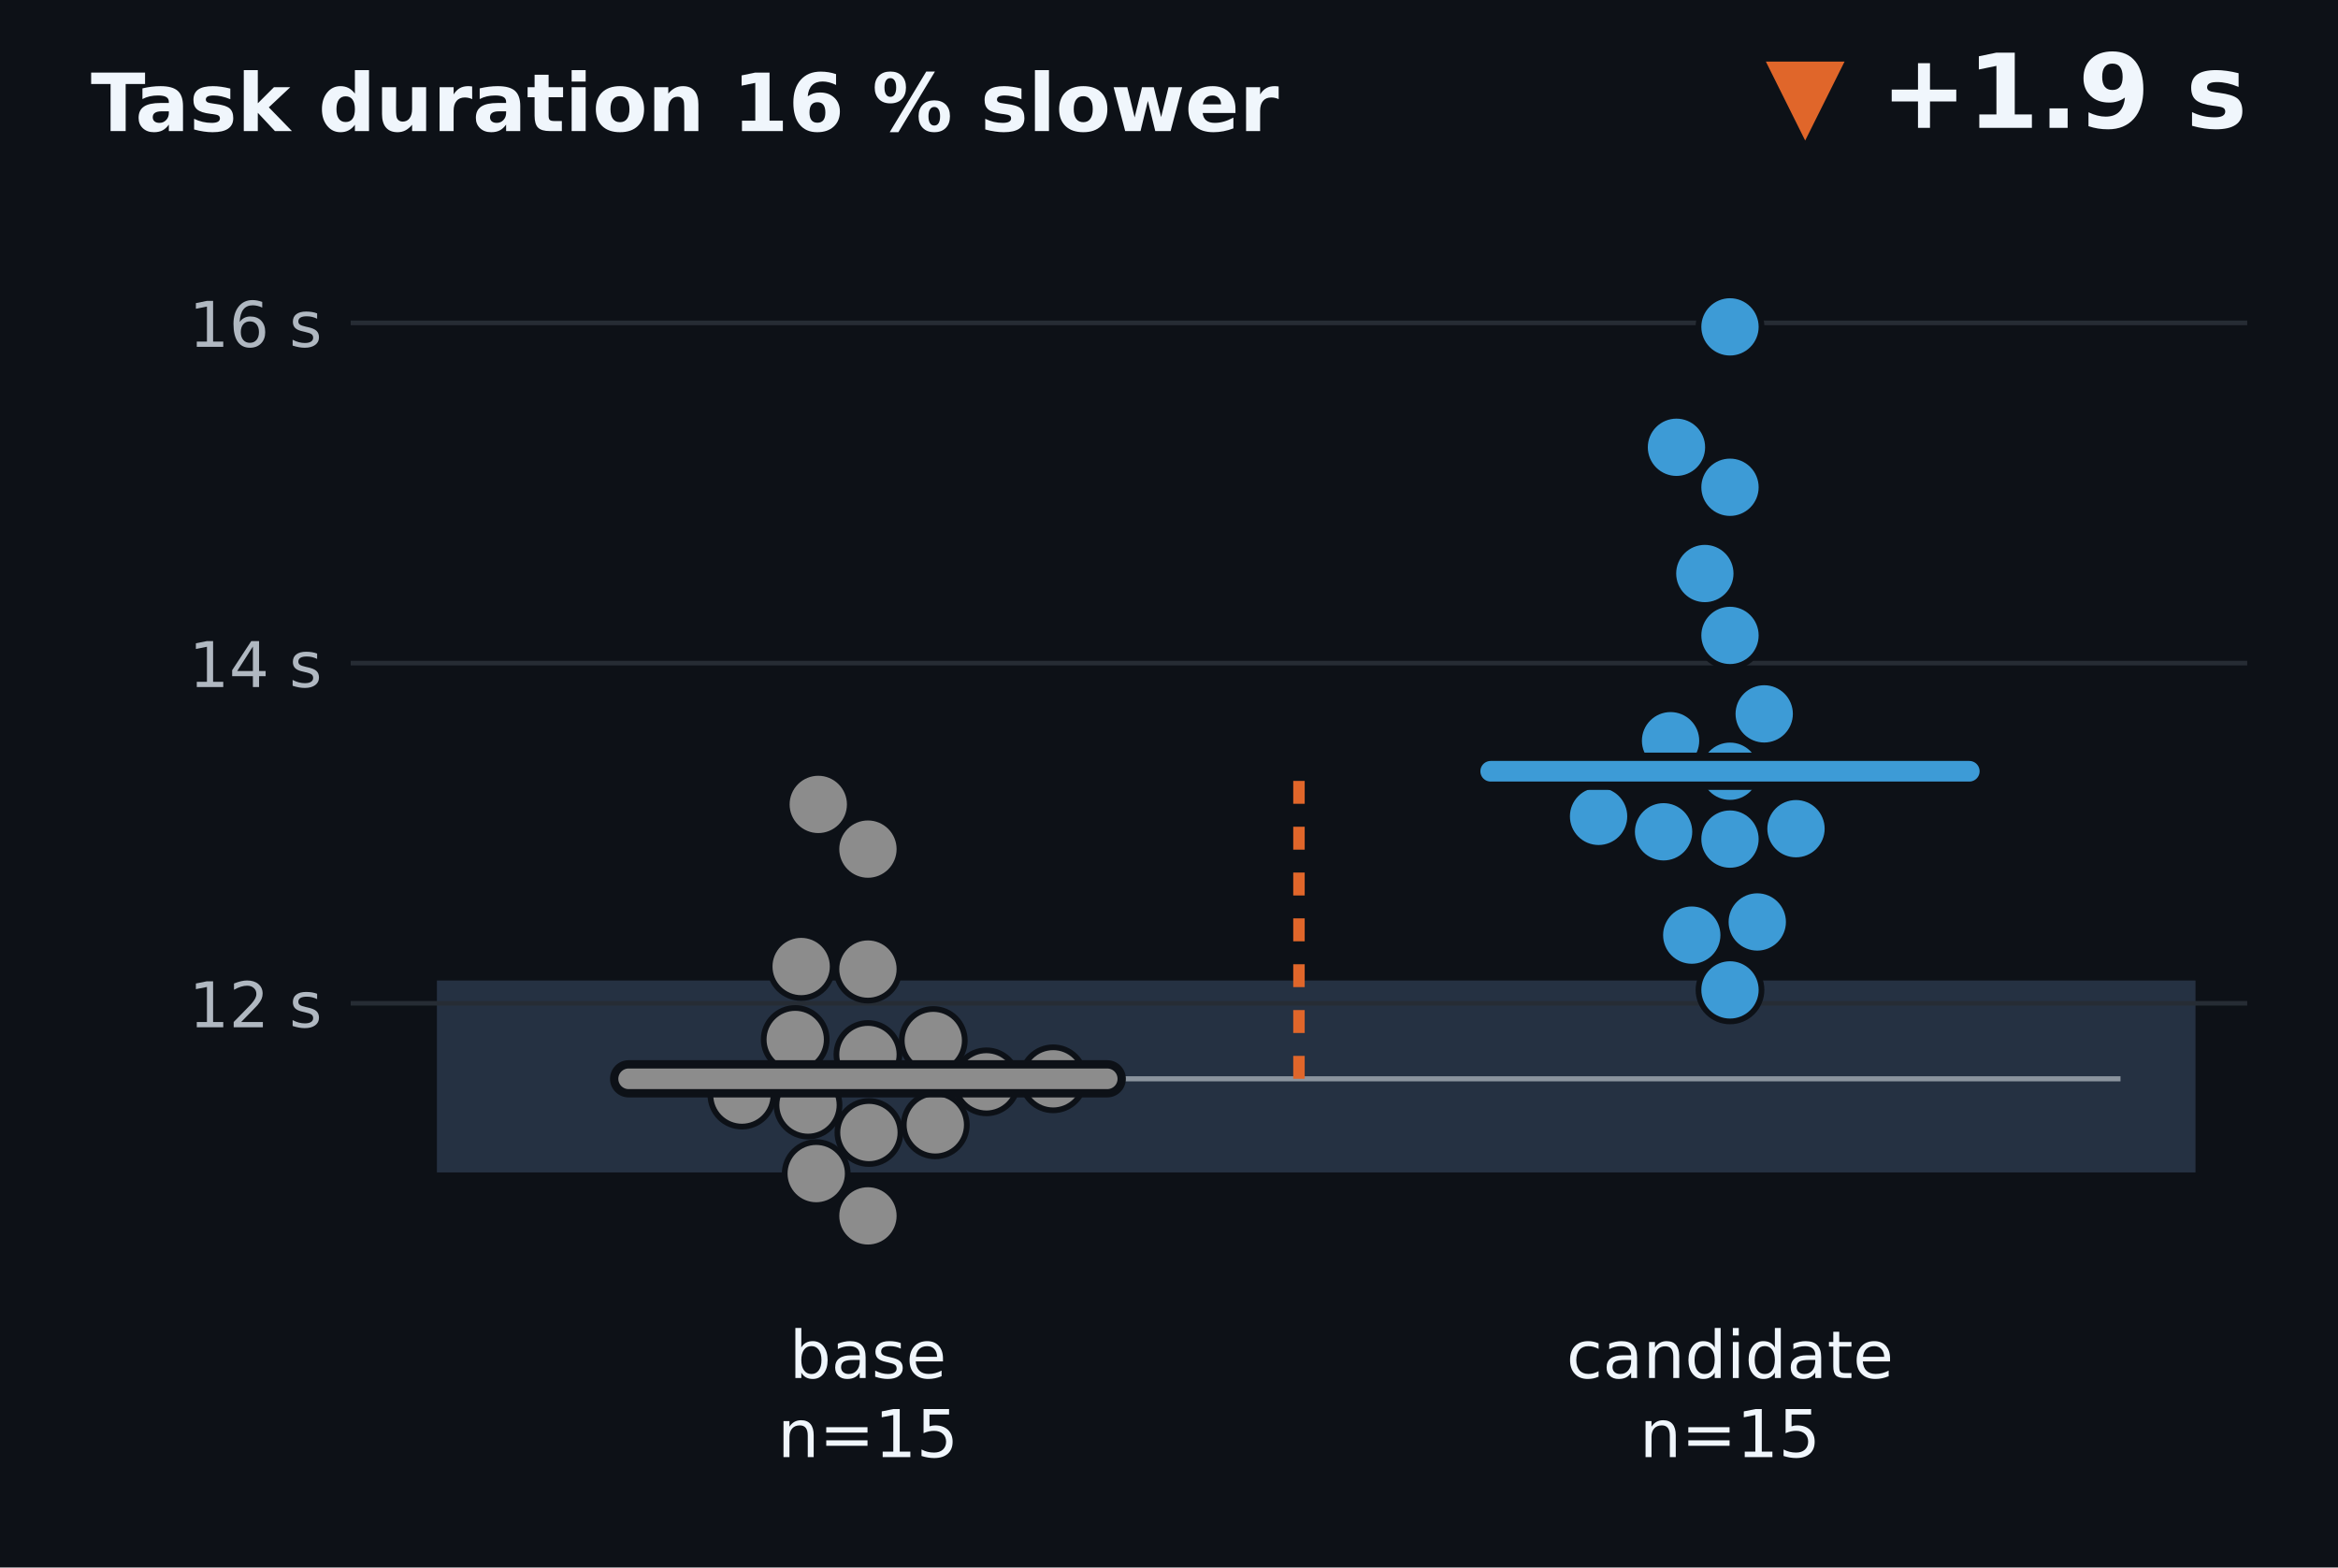
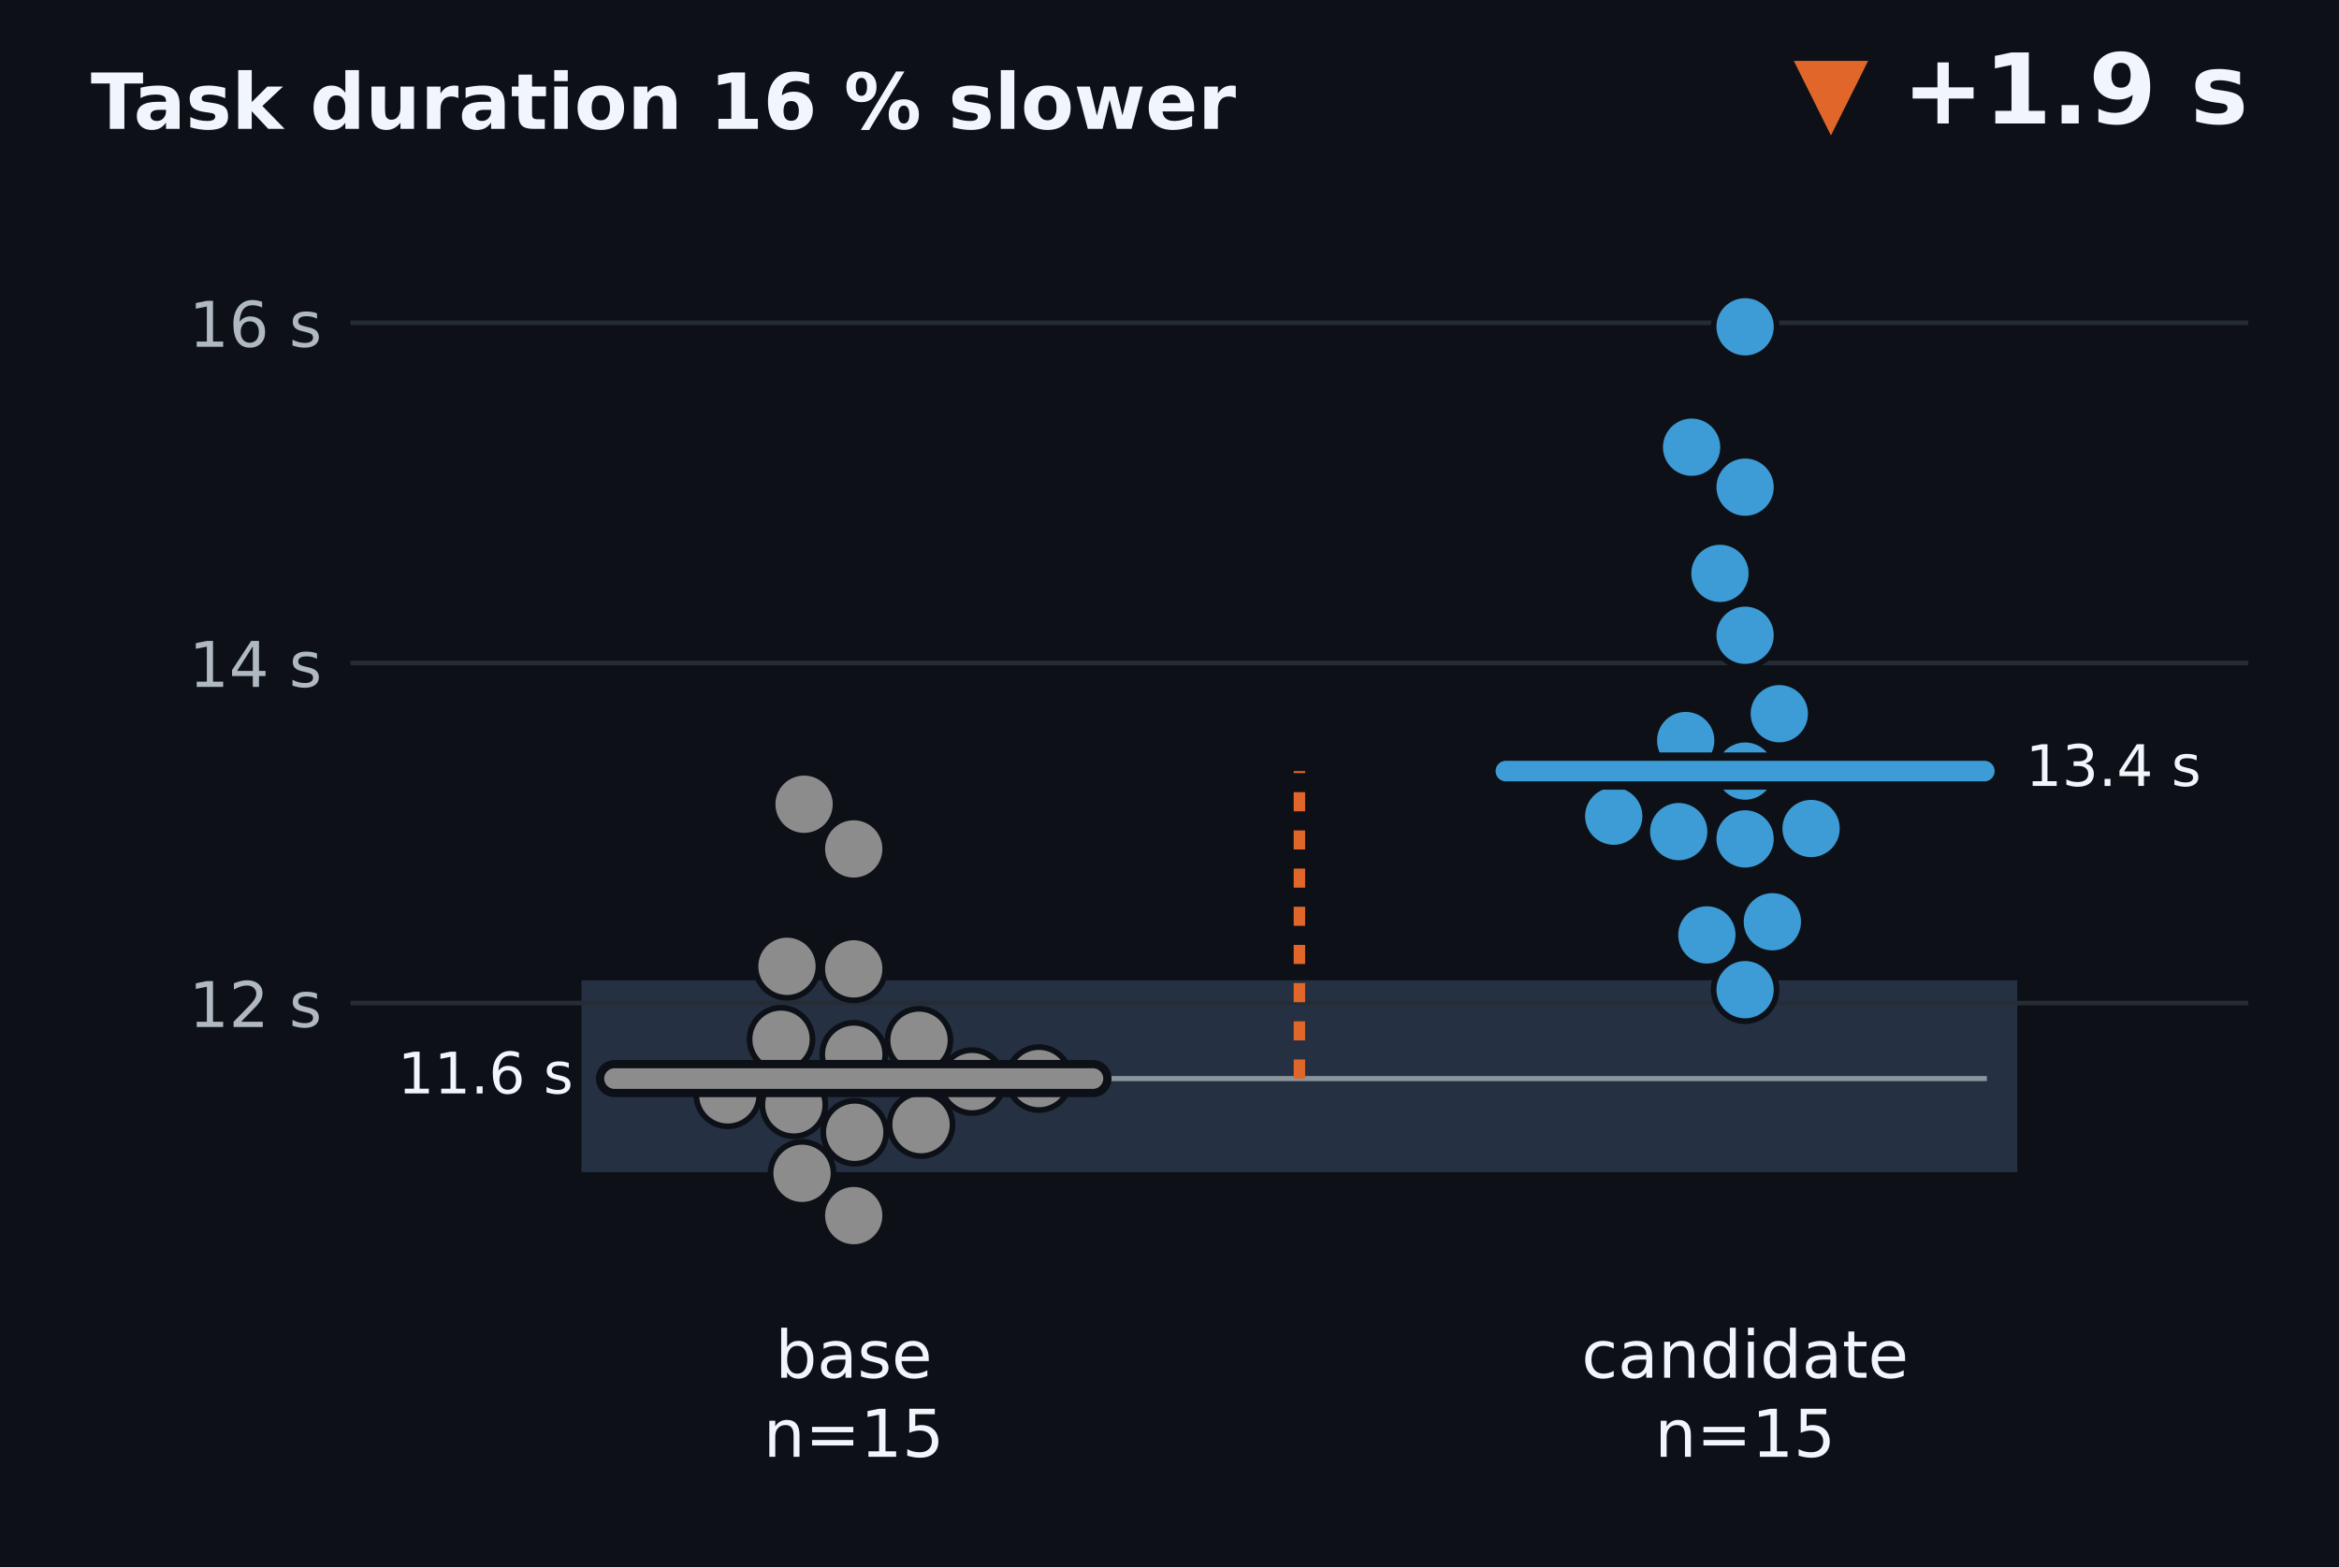
- <svg xmlns="http://www.w3.org/2000/svg" xmlns:xlink="http://www.w3.org/1999/xlink" width="408pt" height="273.6pt" viewBox="0 0 408 273.6" version="1.1">
-   <style>@keyframes bnflow{to{stroke-dashoffset:-24}}.fl{stroke-dasharray:4 4;animation:bnflow 3s linear infinite}@media (prefers-reduced-motion:reduce){.fl{animation:none!important}}</style>
+ <svg xmlns="http://www.w3.org/2000/svg" xmlns:xlink="http://www.w3.org/1999/xlink" width="408.333pt" height="273.6pt" viewBox="0 0 408.333 273.6" version="1.1">
+   <style>@keyframes bnflow{to{stroke-dashoffset:-20}}.fl{stroke-dasharray:3.333 3.333;animation:bnflow 3s linear infinite}@media (prefers-reduced-motion:reduce){.fl{animation:none!important}}</style>
  <defs>
    <style type="text/css">*{stroke-linejoin: round; stroke-linecap: butt}</style>
  </defs>
  <g id="figure_1">
    <g id="patch_1">
-       <path d="M 0 273.6  L 408 273.6  L 408 0  L 0 0  z " style="fill: #0d1117" />
+       <path d="M 0 273.6  L 408.333 273.6  L 408.333 0  L 0 0  z " style="fill: #0d1117" />
    </g>
    <g id="axes_1">
      <g id="patch_2">
-         <path d="M 61.2 224.64  L 392.16 224.64  L 392.16 44.64  L 61.2 44.64  z " style="fill: #0d1117" />
+         <path d="M 61.2 224.64  L 392.493 224.64  L 392.493 44.64  L 61.2 44.64  z " style="fill: #0d1117" />
      </g>
      <g id="FillBetweenPolyCollection_1">
        <defs>
-           <path id="m77da27e85c" d="M 76.244 -102.455  L 76.244 -68.962  L 383.134 -68.962  L 383.134 -102.455  L 383.134 -102.455  L 76.244 -102.455  z " />
-         </defs>
-         <g clip-path="url(#p65b0c1cafc)">
-           <use xlink:href="#m77da27e85c" x="0" y="273.6" style="fill: #253142" />
+           <path id="me7b51d7bbe" d="M 101.52 -102.455  L 101.52 -68.962  L 352.173 -68.962  L 352.173 -102.455  L 352.173 -102.455  L 101.52 -102.455  z " />
+         </defs>
+         <g clip-path="url(#pb33360b080)">
+           <use xlink:href="#me7b51d7bbe" x="0" y="273.6" style="fill: #253142" />
        </g>
      </g>
      <g id="matplotlib.axis_1">
        <g id="xtick_1">
          <g id="line2d_1" />
          <g id="text_1">
-             <g style="fill: #f0f6fc" transform="translate(137.7544 240.5293) scale(0.115 -0.115)">
+             <g style="fill: #f0f6fc" transform="translate(135.3325 240.5293) scale(0.115 -0.115)">
              <defs>
                <path id="DejaVuSans-45" d="M 3116 1747  Q 3116 2381 2855 2742  Q 2594 3103 2138 3103  Q 1681 3103 1420 2742  Q 1159 2381 1159 1747  Q 1159 1113 1420 752  Q 1681 391 2138 391  Q 2594 391 2855 752  Q 3116 1113 3116 1747  z M 1159 2969  Q 1341 3281 1617 3432  Q 1894 3584 2278 3584  Q 2916 3584 3314 3078  Q 3713 2572 3713 1747  Q 3713 922 3314 415  Q 2916 -91 2278 -91  Q 1894 -91 1617 61  Q 1341 213 1159 525  L 1159 0  L 581 0  L 581 4863  L 1159 4863  L 1159 2969  z " transform="scale(0.015625)" />
                <path id="DejaVuSans-44" d="M 2194 1759  Q 1497 1759 1228 1600  Q 959 1441 959 1056  Q 959 750 1161 570  Q 1363 391 1709 391  Q 2188 391 2477 730  Q 2766 1069 2766 1631  L 2766 1759  L 2194 1759  z M 3341 1997  L 3341 0  L 2766 0  L 2766 531  Q 2569 213 2275 61  Q 1981 -91 1556 -91  Q 1019 -91 701 211  Q 384 513 384 1019  Q 384 1609 779 1909  Q 1175 2209 1959 2209  L 2766 2209  L 2766 2266  Q 2766 2663 2505 2880  Q 2244 3097 1772 3097  Q 1472 3097 1187 3025  Q 903 2953 641 2809  L 641 3341  Q 956 3463 1253 3523  Q 1550 3584 1831 3584  Q 2591 3584 2966 3190  Q 3341 2797 3341 1997  z " transform="scale(0.015625)" />
                <path id="DejaVuSans-56" d="M 2834 3397  L 2834 2853  Q 2591 2978 2328 3040  Q 2066 3103 1784 3103  Q 1356 3103 1142 2972  Q 928 2841 928 2578  Q 928 2378 1081 2264  Q 1234 2150 1697 2047  L 1894 2003  Q 2506 1872 2764 1633  Q 3022 1394 3022 966  Q 3022 478 2636 193  Q 2250 -91 1575 -91  Q 1294 -91 989 -36  Q 684 19 347 128  L 347 722  Q 666 556 975 473  Q 1284 391 1588 391  Q 1994 391 2212 530  Q 2431 669 2431 922  Q 2431 1156 2273 1281  Q 2116 1406 1581 1522  L 1381 1569  Q 847 1681 609 1914  Q 372 2147 372 2553  Q 372 3047 722 3315  Q 1072 3584 1716 3584  Q 2034 3584 2315 3537  Q 2597 3491 2834 3397  z " transform="scale(0.015625)" />
                <path id="DejaVuSans-48" d="M 3597 1894  L 3597 1613  L 953 1613  Q 991 1019 1311 708  Q 1631 397 2203 397  Q 2534 397 2845 478  Q 3156 559 3463 722  L 3463 178  Q 3153 47 2828 -22  Q 2503 -91 2169 -91  Q 1331 -91 842 396  Q 353 884 353 1716  Q 353 2575 817 3079  Q 1281 3584 2069 3584  Q 2775 3584 3186 3129  Q 3597 2675 3597 1894  z M 3022 2063  Q 3016 2534 2758 2815  Q 2500 3097 2075 3097  Q 1594 3097 1305 2825  Q 1016 2553 972 2059  L 3022 2063  z " transform="scale(0.015625)" />
              </defs>
              <use xlink:href="#DejaVuSans-45" />
              <use xlink:href="#DejaVuSans-44" transform="translate(63.48438 0)" />
              <use xlink:href="#DejaVuSans-56" transform="translate(124.7656 0)" />
              <use xlink:href="#DejaVuSans-48" transform="translate(176.8594 0)" />
            </g>
-             <g style="fill: #f0f6fc" transform="translate(135.6826 254.3316) scale(0.115 -0.115)">
+             <g style="fill: #f0f6fc" transform="translate(133.2607 254.3316) scale(0.115 -0.115)">
              <defs>
                <path id="DejaVuSans-51" d="M 3513 2113  L 3513 0  L 2938 0  L 2938 2094  Q 2938 2591 2744 2837  Q 2550 3084 2163 3084  Q 1697 3084 1428 2787  Q 1159 2491 1159 1978  L 1159 0  L 581 0  L 581 3500  L 1159 3500  L 1159 2956  Q 1366 3272 1645 3428  Q 1925 3584 2291 3584  Q 2894 3584 3203 3211  Q 3513 2838 3513 2113  z " transform="scale(0.015625)" />
                <path id="DejaVuSans-20" d="M 678 2906  L 4684 2906  L 4684 2381  L 678 2381  L 678 2906  z M 678 1631  L 4684 1631  L 4684 1100  L 678 1100  L 678 1631  z " transform="scale(0.015625)" />
                <path id="DejaVuSans-14" d="M 794 531  L 1825 531  L 1825 4091  L 703 3866  L 703 4441  L 1819 4666  L 2450 4666  L 2450 531  L 3481 531  L 3481 0  L 794 0  L 794 531  z " transform="scale(0.015625)" />
                <path id="DejaVuSans-18" d="M 691 4666  L 3169 4666  L 3169 4134  L 1269 4134  L 1269 2991  Q 1406 3038 1543 3061  Q 1681 3084 1819 3084  Q 2600 3084 3056 2656  Q 3513 2228 3513 1497  Q 3513 744 3044 326  Q 2575 -91 1722 -91  Q 1428 -91 1123 -41  Q 819 9 494 109  L 494 744  Q 775 591 1075 516  Q 1375 441 1709 441  Q 2250 441 2565 725  Q 2881 1009 2881 1497  Q 2881 1984 2565 2268  Q 2250 2553 1709 2553  Q 1456 2553 1204 2497  Q 953 2441 691 2322  L 691 4666  z " transform="scale(0.015625)" />
              </defs>
              <use xlink:href="#DejaVuSans-51" />
              <use xlink:href="#DejaVuSans-20" transform="translate(63.375 0)" />
              <use xlink:href="#DejaVuSans-14" transform="translate(147.1719 0)" />
              <use xlink:href="#DejaVuSans-18" transform="translate(210.7969 0)" />
            </g>
          </g>
        </g>
        <g id="xtick_2">
          <g id="line2d_2" />
          <g id="text_2">
-             <g style="fill: #f0f6fc" transform="translate(273.3548 240.5293) scale(0.115 -0.115)">
+             <g style="fill: #f0f6fc" transform="translate(276.11 240.5293) scale(0.115 -0.115)">
              <defs>
                <path id="DejaVuSans-46" d="M 3122 3366  L 3122 2828  Q 2878 2963 2633 3030  Q 2388 3097 2138 3097  Q 1578 3097 1268 2742  Q 959 2388 959 1747  Q 959 1106 1268 751  Q 1578 397 2138 397  Q 2388 397 2633 464  Q 2878 531 3122 666  L 3122 134  Q 2881 22 2623 -34  Q 2366 -91 2075 -91  Q 1284 -91 818 406  Q 353 903 353 1747  Q 353 2603 823 3093  Q 1294 3584 2113 3584  Q 2378 3584 2631 3529  Q 2884 3475 3122 3366  z " transform="scale(0.015625)" />
                <path id="DejaVuSans-47" d="M 2906 2969  L 2906 4863  L 3481 4863  L 3481 0  L 2906 0  L 2906 525  Q 2725 213 2448 61  Q 2172 -91 1784 -91  Q 1150 -91 751 415  Q 353 922 353 1747  Q 353 2572 751 3078  Q 1150 3584 1784 3584  Q 2172 3584 2448 3432  Q 2725 3281 2906 2969  z M 947 1747  Q 947 1113 1208 752  Q 1469 391 1925 391  Q 2381 391 2643 752  Q 2906 1113 2906 1747  Q 2906 2381 2643 2742  Q 2381 3103 1925 3103  Q 1469 3103 1208 2742  Q 947 2381 947 1747  z " transform="scale(0.015625)" />
                <path id="DejaVuSans-4c" d="M 603 3500  L 1178 3500  L 1178 0  L 603 0  L 603 3500  z M 603 4863  L 1178 4863  L 1178 4134  L 603 4134  L 603 4863  z " transform="scale(0.015625)" />
                <path id="DejaVuSans-57" d="M 1172 4494  L 1172 3500  L 2356 3500  L 2356 3053  L 1172 3053  L 1172 1153  Q 1172 725 1289 603  Q 1406 481 1766 481  L 2356 481  L 2356 0  L 1766 0  Q 1100 0 847 248  Q 594 497 594 1153  L 594 3053  L 172 3053  L 172 3500  L 594 3500  L 594 4494  L 1172 4494  z " transform="scale(0.015625)" />
              </defs>
              <use xlink:href="#DejaVuSans-46" />
              <use xlink:href="#DejaVuSans-44" transform="translate(54.98438 0)" />
              <use xlink:href="#DejaVuSans-51" transform="translate(116.2656 0)" />
              <use xlink:href="#DejaVuSans-47" transform="translate(179.6406 0)" />
              <use xlink:href="#DejaVuSans-4c" transform="translate(243.125 0)" />
              <use xlink:href="#DejaVuSans-47" transform="translate(270.9062 0)" />
              <use xlink:href="#DejaVuSans-44" transform="translate(334.3906 0)" />
              <use xlink:href="#DejaVuSans-57" transform="translate(395.6719 0)" />
              <use xlink:href="#DejaVuSans-48" transform="translate(434.875 0)" />
            </g>
-             <g style="fill: #f0f6fc" transform="translate(286.1189 254.3316) scale(0.115 -0.115)">
+             <g style="fill: #f0f6fc" transform="translate(288.8741 254.3316) scale(0.115 -0.115)">
              <use xlink:href="#DejaVuSans-51" />
              <use xlink:href="#DejaVuSans-20" transform="translate(63.375 0)" />
              <use xlink:href="#DejaVuSans-14" transform="translate(147.1719 0)" />
              <use xlink:href="#DejaVuSans-18" transform="translate(210.7969 0)" />
            </g>
          </g>
        </g>
      </g>
      <g id="matplotlib.axis_2">
        <g id="ytick_1">
          <g id="line2d_3">
-             <path d="M 61.2 175.12  L 392.16 175.12  " clip-path="url(#p65b0c1cafc)" style="fill: none; stroke: #262c34; stroke-width: 0.8; stroke-linecap: square" />
+             <path d="M 61.2 175.12  L 392.493 175.12  " clip-path="url(#pb33360b080)" style="fill: none; stroke: #262c34; stroke-width: 0.8; stroke-linecap: square" />
          </g>
          <g id="line2d_4" />
          <g id="text_3">
            <g style="fill: #b0b8c1" transform="translate(32.97625 179.2983) scale(0.11 -0.11)">
              <defs>
                <path id="DejaVuSans-15" d="M 1228 531  L 3431 531  L 3431 0  L 469 0  L 469 531  Q 828 903 1448 1529  Q 2069 2156 2228 2338  Q 2531 2678 2651 2914  Q 2772 3150 2772 3378  Q 2772 3750 2511 3984  Q 2250 4219 1831 4219  Q 1534 4219 1204 4116  Q 875 4013 500 3803  L 500 4441  Q 881 4594 1212 4672  Q 1544 4750 1819 4750  Q 2544 4750 2975 4387  Q 3406 4025 3406 3419  Q 3406 3131 3298 2873  Q 3191 2616 2906 2266  Q 2828 2175 2409 1742  Q 1991 1309 1228 531  z " transform="scale(0.015625)" />
                <path id="DejaVuSans-3" transform="scale(0.015625)" />
              </defs>
              <use xlink:href="#DejaVuSans-14" />
              <use xlink:href="#DejaVuSans-15" transform="translate(63.625 0)" />
              <use xlink:href="#DejaVuSans-3" transform="translate(127.25 0)" />
              <use xlink:href="#DejaVuSans-56" transform="translate(159.0312 0)" />
            </g>
          </g>
        </g>
        <g id="ytick_2">
          <g id="line2d_5">
-             <path d="M 61.2 115.741  L 392.16 115.741  " clip-path="url(#p65b0c1cafc)" style="fill: none; stroke: #262c34; stroke-width: 0.8; stroke-linecap: square" />
+             <path d="M 61.2 115.741  L 392.493 115.741  " clip-path="url(#pb33360b080)" style="fill: none; stroke: #262c34; stroke-width: 0.8; stroke-linecap: square" />
          </g>
          <g id="line2d_6" />
          <g id="text_4">
            <g style="fill: #b0b8c1" transform="translate(32.97625 119.9192) scale(0.11 -0.11)">
              <defs>
                <path id="DejaVuSans-17" d="M 2419 4116  L 825 1625  L 2419 1625  L 2419 4116  z M 2253 4666  L 3047 4666  L 3047 1625  L 3713 1625  L 3713 1100  L 3047 1100  L 3047 0  L 2419 0  L 2419 1100  L 313 1100  L 313 1709  L 2253 4666  z " transform="scale(0.015625)" />
              </defs>
              <use xlink:href="#DejaVuSans-14" />
              <use xlink:href="#DejaVuSans-17" transform="translate(63.625 0)" />
              <use xlink:href="#DejaVuSans-3" transform="translate(127.25 0)" />
              <use xlink:href="#DejaVuSans-56" transform="translate(159.0312 0)" />
            </g>
          </g>
        </g>
        <g id="ytick_3">
          <g id="line2d_7">
-             <path d="M 61.2 56.361  L 392.16 56.361  " clip-path="url(#p65b0c1cafc)" style="fill: none; stroke: #262c34; stroke-width: 0.8; stroke-linecap: square" />
+             <path d="M 61.2 56.361  L 392.493 56.361  " clip-path="url(#pb33360b080)" style="fill: none; stroke: #262c34; stroke-width: 0.8; stroke-linecap: square" />
          </g>
          <g id="line2d_8" />
          <g id="text_5">
            <g style="fill: #b0b8c1" transform="translate(32.97625 60.54016) scale(0.11 -0.11)">
              <defs>
                <path id="DejaVuSans-19" d="M 2113 2584  Q 1688 2584 1439 2293  Q 1191 2003 1191 1497  Q 1191 994 1439 701  Q 1688 409 2113 409  Q 2538 409 2786 701  Q 3034 994 3034 1497  Q 3034 2003 2786 2293  Q 2538 2584 2113 2584  z M 3366 4563  L 3366 3988  Q 3128 4100 2886 4159  Q 2644 4219 2406 4219  Q 1781 4219 1451 3797  Q 1122 3375 1075 2522  Q 1259 2794 1537 2939  Q 1816 3084 2150 3084  Q 2853 3084 3261 2657  Q 3669 2231 3669 1497  Q 3669 778 3244 343  Q 2819 -91 2113 -91  Q 1303 -91 875 529  Q 447 1150 447 2328  Q 447 3434 972 4092  Q 1497 4750 2381 4750  Q 2619 4750 2861 4703  Q 3103 4656 3366 4563  z " transform="scale(0.015625)" />
              </defs>
              <use xlink:href="#DejaVuSans-14" />
              <use xlink:href="#DejaVuSans-19" transform="translate(63.625 0)" />
              <use xlink:href="#DejaVuSans-3" transform="translate(127.25 0)" />
              <use xlink:href="#DejaVuSans-56" transform="translate(159.0312 0)" />
            </g>
          </g>
        </g>
      </g>
      <g id="line2d_9">
-         <path d="M 196.593 188.3  L 369.595 188.3  " clip-path="url(#p65b0c1cafc)" style="fill: none; stroke: #8b949e; stroke-width: 0.9; stroke-linecap: square" />
+         <path d="M 190.8 188.3  L 346.413 188.3  " clip-path="url(#pb33360b080)" style="fill: none; stroke: #8b949e; stroke-width: 0.9; stroke-linecap: square" />
      </g>
      <g id="line2d_10">
        <defs>
-           <path id="m4683230db4" d="M 0 5.5  C 1.459 5.5 2.858 4.92 3.889 3.889  C 4.92 2.858 5.5 1.459 5.5 0  C 5.5 -1.459 4.92 -2.858 3.889 -3.889  C 2.858 -4.92 1.459 -5.5 0 -5.5  C -1.459 -5.5 -2.858 -4.92 -3.889 -3.889  C -4.92 -2.858 -5.5 -1.459 -5.5 0  C -5.5 1.459 -4.92 2.858 -3.889 3.889  C -2.858 4.92 -1.459 5.5 0 5.5  z " style="stroke: #0d1117" />
-         </defs>
-         <g clip-path="url(#p65b0c1cafc)">
-           <use xlink:href="#m4683230db4" x="141.004" y="192.881" style="fill: #8c8c8c; stroke: #0d1117" />
-           <use xlink:href="#m4683230db4" x="151.633" y="197.674" style="fill: #8c8c8c; stroke: #0d1117" />
-           <use xlink:href="#m4683230db4" x="129.474" y="191.143" style="fill: #8c8c8c; stroke: #0d1117" />
-           <use xlink:href="#m4683230db4" x="142.796" y="140.407" style="fill: #8c8c8c; stroke: #0d1117" />
-           <use xlink:href="#m4683230db4" x="138.772" y="181.437" style="fill: #8c8c8c; stroke: #0d1117" />
-           <use xlink:href="#m4683230db4" x="151.462" y="212.226" style="fill: #8c8c8c; stroke: #0d1117" />
-           <use xlink:href="#m4683230db4" x="151.462" y="169.148" style="fill: #8c8c8c; stroke: #0d1117" />
-           <use xlink:href="#m4683230db4" x="163.217" y="196.338" style="fill: #8c8c8c; stroke: #0d1117" />
-           <use xlink:href="#m4683230db4" x="142.437" y="204.843" style="fill: #8c8c8c; stroke: #0d1117" />
-           <use xlink:href="#m4683230db4" x="139.81" y="168.702" style="fill: #8c8c8c; stroke: #0d1117" />
-           <use xlink:href="#m4683230db4" x="151.462" y="184.058" style="fill: #8c8c8c; stroke: #0d1117" />
-           <use xlink:href="#m4683230db4" x="183.785" y="188.3" style="fill: #8c8c8c; stroke: #0d1117" />
-           <use xlink:href="#m4683230db4" x="162.863" y="181.615" style="fill: #8c8c8c; stroke: #0d1117" />
-           <use xlink:href="#m4683230db4" x="151.462" y="148.208" style="fill: #8c8c8c; stroke: #0d1117" />
-           <use xlink:href="#m4683230db4" x="172.137" y="188.829" style="fill: #8c8c8c; stroke: #0d1117" />
+           <path id="m456eb1f672" d="M 0 5.5  C 1.459 5.5 2.858 4.92 3.889 3.889  C 4.92 2.858 5.5 1.459 5.5 0  C 5.5 -1.459 4.92 -2.858 3.889 -3.889  C 2.858 -4.92 1.459 -5.5 0 -5.5  C -1.459 -5.5 -2.858 -4.92 -3.889 -3.889  C -4.92 -2.858 -5.5 -1.459 -5.5 0  C -5.5 1.459 -4.92 2.858 -3.889 3.889  C -2.858 4.92 -1.459 5.5 0 5.5  z " style="stroke: #0d1117" />
+         </defs>
+         <g clip-path="url(#pb33360b080)">
+           <use xlink:href="#m456eb1f672" x="138.582" y="192.881" style="fill: #8c8c8c; stroke: #0d1117" />
+           <use xlink:href="#m456eb1f672" x="149.212" y="197.674" style="fill: #8c8c8c; stroke: #0d1117" />
+           <use xlink:href="#m456eb1f672" x="127.052" y="191.143" style="fill: #8c8c8c; stroke: #0d1117" />
+           <use xlink:href="#m456eb1f672" x="140.374" y="140.407" style="fill: #8c8c8c; stroke: #0d1117" />
+           <use xlink:href="#m456eb1f672" x="136.35" y="181.437" style="fill: #8c8c8c; stroke: #0d1117" />
+           <use xlink:href="#m456eb1f672" x="149.04" y="212.226" style="fill: #8c8c8c; stroke: #0d1117" />
+           <use xlink:href="#m456eb1f672" x="149.04" y="169.148" style="fill: #8c8c8c; stroke: #0d1117" />
+           <use xlink:href="#m456eb1f672" x="160.795" y="196.338" style="fill: #8c8c8c; stroke: #0d1117" />
+           <use xlink:href="#m456eb1f672" x="140.016" y="204.843" style="fill: #8c8c8c; stroke: #0d1117" />
+           <use xlink:href="#m456eb1f672" x="137.388" y="168.702" style="fill: #8c8c8c; stroke: #0d1117" />
+           <use xlink:href="#m456eb1f672" x="149.04" y="184.058" style="fill: #8c8c8c; stroke: #0d1117" />
+           <use xlink:href="#m456eb1f672" x="181.363" y="188.3" style="fill: #8c8c8c; stroke: #0d1117" />
+           <use xlink:href="#m456eb1f672" x="160.441" y="181.615" style="fill: #8c8c8c; stroke: #0d1117" />
+           <use xlink:href="#m456eb1f672" x="149.04" y="148.208" style="fill: #8c8c8c; stroke: #0d1117" />
+           <use xlink:href="#m456eb1f672" x="169.715" y="188.829" style="fill: #8c8c8c; stroke: #0d1117" />
        </g>
      </g>
      <g id="line2d_11">
        <defs>
-           <path id="mf4700bb133" d="M 0 5.5  C 1.459 5.5 2.858 4.92 3.889 3.889  C 4.92 2.858 5.5 1.459 5.5 0  C 5.5 -1.459 4.92 -2.858 3.889 -3.889  C 2.858 -4.92 1.459 -5.5 0 -5.5  C -1.459 -5.5 -2.858 -4.92 -3.889 -3.889  C -4.92 -2.858 -5.5 -1.459 -5.5 0  C -5.5 1.459 -4.92 2.858 -3.889 3.889  C -2.858 4.92 -1.459 5.5 0 5.5  z " style="stroke: #0d1117" />
-         </defs>
-         <g clip-path="url(#p65b0c1cafc)">
-           <use xlink:href="#mf4700bb133" x="297.508" y="100.105" style="fill: #3d9bd6; stroke: #0d1117" />
-           <use xlink:href="#mf4700bb133" x="290.308" y="145.186" style="fill: #3d9bd6; stroke: #0d1117" />
-           <use xlink:href="#mf4700bb133" x="278.964" y="142.49" style="fill: #3d9bd6; stroke: #0d1117" />
-           <use xlink:href="#mf4700bb133" x="306.657" y="160.923" style="fill: #3d9bd6; stroke: #0d1117" />
-           <use xlink:href="#mf4700bb133" x="301.898" y="172.783" style="fill: #3d9bd6; stroke: #0d1117" />
-           <use xlink:href="#mf4700bb133" x="301.898" y="57.054" style="fill: #3d9bd6; stroke: #0d1117" />
-           <use xlink:href="#mf4700bb133" x="307.868" y="124.602" style="fill: #3d9bd6; stroke: #0d1117" />
-           <use xlink:href="#mf4700bb133" x="301.898" y="146.46" style="fill: #3d9bd6; stroke: #0d1117" />
-           <use xlink:href="#mf4700bb133" x="301.898" y="134.618" style="fill: #3d9bd6; stroke: #0d1117" />
-           <use xlink:href="#mf4700bb133" x="313.416" y="144.643" style="fill: #3d9bd6; stroke: #0d1117" />
-           <use xlink:href="#mf4700bb133" x="301.898" y="85.05" style="fill: #3d9bd6; stroke: #0d1117" />
-           <use xlink:href="#mf4700bb133" x="301.898" y="110.907" style="fill: #3d9bd6; stroke: #0d1117" />
-           <use xlink:href="#mf4700bb133" x="292.556" y="78.072" style="fill: #3d9bd6; stroke: #0d1117" />
-           <use xlink:href="#mf4700bb133" x="291.527" y="129.289" style="fill: #3d9bd6; stroke: #0d1117" />
-           <use xlink:href="#mf4700bb133" x="295.226" y="163.221" style="fill: #3d9bd6; stroke: #0d1117" />
+           <path id="ma371a9f105" d="M 0 5.5  C 1.459 5.5 2.858 4.92 3.889 3.889  C 4.92 2.858 5.5 1.459 5.5 0  C 5.5 -1.459 4.92 -2.858 3.889 -3.889  C 2.858 -4.92 1.459 -5.5 0 -5.5  C -1.459 -5.5 -2.858 -4.92 -3.889 -3.889  C -4.92 -2.858 -5.5 -1.459 -5.5 0  C -5.5 1.459 -4.92 2.858 -3.889 3.889  C -2.858 4.92 -1.459 5.5 0 5.5  z " style="stroke: #0d1117" />
+         </defs>
+         <g clip-path="url(#pb33360b080)">
+           <use xlink:href="#ma371a9f105" x="300.263" y="100.105" style="fill: #3d9bd6; stroke: #0d1117" />
+           <use xlink:href="#ma371a9f105" x="293.063" y="145.186" style="fill: #3d9bd6; stroke: #0d1117" />
+           <use xlink:href="#ma371a9f105" x="281.719" y="142.49" style="fill: #3d9bd6; stroke: #0d1117" />
+           <use xlink:href="#ma371a9f105" x="309.412" y="160.923" style="fill: #3d9bd6; stroke: #0d1117" />
+           <use xlink:href="#ma371a9f105" x="304.653" y="172.783" style="fill: #3d9bd6; stroke: #0d1117" />
+           <use xlink:href="#ma371a9f105" x="304.653" y="57.054" style="fill: #3d9bd6; stroke: #0d1117" />
+           <use xlink:href="#ma371a9f105" x="310.623" y="124.602" style="fill: #3d9bd6; stroke: #0d1117" />
+           <use xlink:href="#ma371a9f105" x="304.653" y="146.46" style="fill: #3d9bd6; stroke: #0d1117" />
+           <use xlink:href="#ma371a9f105" x="304.653" y="134.618" style="fill: #3d9bd6; stroke: #0d1117" />
+           <use xlink:href="#ma371a9f105" x="316.171" y="144.643" style="fill: #3d9bd6; stroke: #0d1117" />
+           <use xlink:href="#ma371a9f105" x="304.653" y="85.05" style="fill: #3d9bd6; stroke: #0d1117" />
+           <use xlink:href="#ma371a9f105" x="304.653" y="110.907" style="fill: #3d9bd6; stroke: #0d1117" />
+           <use xlink:href="#ma371a9f105" x="295.312" y="78.072" style="fill: #3d9bd6; stroke: #0d1117" />
+           <use xlink:href="#ma371a9f105" x="294.282" y="129.289" style="fill: #3d9bd6; stroke: #0d1117" />
+           <use xlink:href="#ma371a9f105" x="297.981" y="163.221" style="fill: #3d9bd6; stroke: #0d1117" />
        </g>
      </g>
      <g id="line2d_12">
-         <path d="M 109.702 188.3  L 193.222 188.3  " clip-path="url(#p65b0c1cafc)" style="fill: none; stroke: #0d1117; stroke-width: 6.5; stroke-linecap: round" />
+         <path d="M 107.28 188.3  L 190.8 188.3  " clip-path="url(#pb33360b080)" style="fill: none; stroke: #0d1117; stroke-width: 6.5; stroke-linecap: round" />
      </g>
      <g id="line2d_13">
-         <path d="M 109.702 188.3  L 193.222 188.3  " clip-path="url(#p65b0c1cafc)" style="fill: none; stroke: #8c8c8c; stroke-width: 3.6; stroke-linecap: round" />
+         <path d="M 107.28 188.3  L 190.8 188.3  " clip-path="url(#pb33360b080)" style="fill: none; stroke: #8c8c8c; stroke-width: 3.6; stroke-linecap: round" />
      </g>
      <g id="line2d_14">
-         <path d="M 260.138 134.618  L 343.658 134.618  " clip-path="url(#p65b0c1cafc)" style="fill: none; stroke: #0d1117; stroke-width: 6.5; stroke-linecap: round" />
+         <path d="M 262.893 134.618  L 346.413 134.618  " clip-path="url(#pb33360b080)" style="fill: none; stroke: #0d1117; stroke-width: 6.5; stroke-linecap: round" />
      </g>
      <g id="line2d_15">
-         <path d="M 260.138 134.618  L 343.658 134.618  " clip-path="url(#p65b0c1cafc)" style="fill: none; stroke: #3d9bd6; stroke-width: 3.6; stroke-linecap: round" />
+         <path d="M 262.893 134.618  L 346.413 134.618  " clip-path="url(#pb33360b080)" style="fill: none; stroke: #3d9bd6; stroke-width: 3.6; stroke-linecap: round" />
      </g>
      <g id="bnflow-medflow-0">
-         <path class="fl medflow" d="M 226.68 188.3  L 226.68 134.618  " clip-path="url(#p65b0c1cafc)" style="fill: none; stroke: #e0662a; stroke-width: 2" />
+         <path class="fl medflow" d="M 226.847 188.3  L 226.847 134.618  " clip-path="url(#pb33360b080)" style="fill: none; stroke: #e0662a; stroke-width: 2" />
+       </g>
+       <g id="bnvalue-0">
+         <g style="fill: #f0f6fc" transform="translate(69.42687 190.8976) scale(0.1 -0.1)">
+           <defs>
+             <path id="DejaVuSans-11" d="M 684 794  L 1344 794  L 1344 0  L 684 0  L 684 794  z " transform="scale(0.015625)" />
+           </defs>
+           <use xlink:href="#DejaVuSans-14" />
+           <use xlink:href="#DejaVuSans-14" transform="translate(63.625 0)" />
+           <use xlink:href="#DejaVuSans-11" transform="translate(127.25 0)" />
+           <use xlink:href="#DejaVuSans-19" transform="translate(159.0312 0)" />
+           <use xlink:href="#DejaVuSans-3" transform="translate(222.6562 0)" />
+           <use xlink:href="#DejaVuSans-56" transform="translate(254.4375 0)" />
+         </g>
+       </g>
+       <g id="bnvalue-1">
+         <g style="fill: #f0f6fc" transform="translate(353.6133 137.2152) scale(0.1 -0.1)">
+           <defs>
+             <path id="DejaVuSans-16" d="M 2597 2516  Q 3050 2419 3304 2112  Q 3559 1806 3559 1356  Q 3559 666 3084 287  Q 2609 -91 1734 -91  Q 1441 -91 1130 -33  Q 819 25 488 141  L 488 750  Q 750 597 1062 519  Q 1375 441 1716 441  Q 2309 441 2620 675  Q 2931 909 2931 1356  Q 2931 1769 2642 2001  Q 2353 2234 1838 2234  L 1294 2234  L 1294 2753  L 1863 2753  Q 2328 2753 2575 2939  Q 2822 3125 2822 3475  Q 2822 3834 2567 4026  Q 2313 4219 1838 4219  Q 1578 4219 1281 4162  Q 984 4106 628 3988  L 628 4550  Q 988 4650 1302 4700  Q 1616 4750 1894 4750  Q 2613 4750 3031 4423  Q 3450 4097 3450 3541  Q 3450 3153 3228 2886  Q 3006 2619 2597 2516  z " transform="scale(0.015625)" />
+           </defs>
+           <use xlink:href="#DejaVuSans-14" />
+           <use xlink:href="#DejaVuSans-16" transform="translate(63.625 0)" />
+           <use xlink:href="#DejaVuSans-11" transform="translate(127.25 0)" />
+           <use xlink:href="#DejaVuSans-17" transform="translate(159.0312 0)" />
+           <use xlink:href="#DejaVuSans-3" transform="translate(222.6562 0)" />
+           <use xlink:href="#DejaVuSans-56" transform="translate(254.4375 0)" />
+         </g>
      </g>
    </g>
    <g id="text_6">
-       <g style="fill: #e0662a" transform="translate(308.1028 22.31578) scale(0.18 -0.18)">
+       <g style="fill: #e0662a" transform="translate(313.106 21.55602) scale(0.17 -0.17)">
        <defs>
          <path id="DejaVuSans-Bold-e93" d="M 19 4113  L 4903 4113  L 2459 -788  L 19 4113  z " transform="scale(0.015625)" />
          <path id="DejaVuSans-Bold-3" transform="scale(0.015625)" />
        </defs>
        <use xlink:href="#DejaVuSans-Bold-e93" />
        <use xlink:href="#DejaVuSans-Bold-3" transform="translate(76.90625 0)" />
      </g>
    </g>
    <g id="text_7">
-       <g style="fill: #f0f6fc" transform="translate(15.84 22.87781) scale(0.14 -0.14)">
+       <g style="fill: #f0f6fc" transform="translate(15.84 22.49789) scale(0.135 -0.135)">
        <defs>
          <path id="DejaVuSans-Bold-37" d="M 31 4666  L 4331 4666  L 4331 3756  L 2784 3756  L 2784 0  L 1581 0  L 1581 3756  L 31 3756  L 31 4666  z " transform="scale(0.015625)" />
          <path id="DejaVuSans-Bold-44" d="M 2106 1575  Q 1756 1575 1579 1456  Q 1403 1338 1403 1106  Q 1403 894 1545 773  Q 1688 653 1941 653  Q 2256 653 2472 879  Q 2688 1106 2688 1447  L 2688 1575  L 2106 1575  z M 3816 1997  L 3816 0  L 2688 0  L 2688 519  Q 2463 200 2181 54  Q 1900 -91 1497 -91  Q 953 -91 614 226  Q 275 544 275 1050  Q 275 1666 698 1953  Q 1122 2241 2028 2241  L 2688 2241  L 2688 2328  Q 2688 2594 2478 2717  Q 2269 2841 1825 2841  Q 1466 2841 1156 2769  Q 847 2697 581 2553  L 581 3406  Q 941 3494 1303 3539  Q 1666 3584 2028 3584  Q 2975 3584 3395 3211  Q 3816 2838 3816 1997  z " transform="scale(0.015625)" />
          <path id="DejaVuSans-Bold-56" d="M 3272 3391  L 3272 2541  Q 2913 2691 2578 2766  Q 2244 2841 1947 2841  Q 1628 2841 1473 2761  Q 1319 2681 1319 2516  Q 1319 2381 1436 2309  Q 1553 2238 1856 2203  L 2053 2175  Q 2913 2066 3209 1816  Q 3506 1566 3506 1031  Q 3506 472 3093 190  Q 2681 -91 1863 -91  Q 1516 -91 1145 -36  Q 775 19 384 128  L 384 978  Q 719 816 1070 734  Q 1422 653 1784 653  Q 2113 653 2278 743  Q 2444 834 2444 1013  Q 2444 1163 2330 1236  Q 2216 1309 1875 1350  L 1678 1375  Q 931 1469 631 1722  Q 331 1975 331 2491  Q 331 3047 712 3315  Q 1094 3584 1881 3584  Q 2191 3584 2531 3537  Q 2872 3491 3272 3391  z " transform="scale(0.015625)" />
          <path id="DejaVuSans-Bold-4e" d="M 538 4863  L 1656 4863  L 1656 2216  L 2944 3500  L 4244 3500  L 2534 1894  L 4378 0  L 3022 0  L 1656 1459  L 1656 0  L 538 0  L 538 4863  z " transform="scale(0.015625)" />
          <path id="DejaVuSans-Bold-47" d="M 2919 2988  L 2919 4863  L 4044 4863  L 4044 0  L 2919 0  L 2919 506  Q 2688 197 2409 53  Q 2131 -91 1766 -91  Q 1119 -91 703 423  Q 288 938 288 1747  Q 288 2556 703 3070  Q 1119 3584 1766 3584  Q 2128 3584 2408 3439  Q 2688 3294 2919 2988  z M 2181 722  Q 2541 722 2730 984  Q 2919 1247 2919 1747  Q 2919 2247 2730 2509  Q 2541 2772 2181 2772  Q 1825 2772 1636 2509  Q 1447 2247 1447 1747  Q 1447 1247 1636 984  Q 1825 722 2181 722  z " transform="scale(0.015625)" />
          <path id="DejaVuSans-Bold-58" d="M 500 1363  L 500 3500  L 1625 3500  L 1625 3150  Q 1625 2866 1622 2436  Q 1619 2006 1619 1863  Q 1619 1441 1641 1255  Q 1663 1069 1716 984  Q 1784 875 1895 815  Q 2006 756 2150 756  Q 2500 756 2700 1025  Q 2900 1294 2900 1772  L 2900 3500  L 4019 3500  L 4019 0  L 2900 0  L 2900 506  Q 2647 200 2364 54  Q 2081 -91 1741 -91  Q 1134 -91 817 281  Q 500 653 500 1363  z " transform="scale(0.015625)" />
          <path id="DejaVuSans-Bold-55" d="M 3138 2547  Q 2991 2616 2845 2648  Q 2700 2681 2553 2681  Q 2122 2681 1889 2404  Q 1656 2128 1656 1613  L 1656 0  L 538 0  L 538 3500  L 1656 3500  L 1656 2925  Q 1872 3269 2151 3426  Q 2431 3584 2822 3584  Q 2878 3584 2943 3579  Q 3009 3575 3134 3559  L 3138 2547  z " transform="scale(0.015625)" />
          <path id="DejaVuSans-Bold-57" d="M 1759 4494  L 1759 3500  L 2913 3500  L 2913 2700  L 1759 2700  L 1759 1216  Q 1759 972 1856 886  Q 1953 800 2241 800  L 2816 800  L 2816 0  L 1856 0  Q 1194 0 917 276  Q 641 553 641 1216  L 641 2700  L 84 2700  L 84 3500  L 641 3500  L 641 4494  L 1759 4494  z " transform="scale(0.015625)" />
          <path id="DejaVuSans-Bold-4c" d="M 538 3500  L 1656 3500  L 1656 0  L 538 0  L 538 3500  z M 538 4863  L 1656 4863  L 1656 3950  L 538 3950  L 538 4863  z " transform="scale(0.015625)" />
          <path id="DejaVuSans-Bold-52" d="M 2203 2784  Q 1831 2784 1636 2517  Q 1441 2250 1441 1747  Q 1441 1244 1636 976  Q 1831 709 2203 709  Q 2569 709 2762 976  Q 2956 1244 2956 1747  Q 2956 2250 2762 2517  Q 2569 2784 2203 2784  z M 2203 3584  Q 3106 3584 3614 3096  Q 4122 2609 4122 1747  Q 4122 884 3614 396  Q 3106 -91 2203 -91  Q 1297 -91 786 396  Q 275 884 275 1747  Q 275 2609 786 3096  Q 1297 3584 2203 3584  z " transform="scale(0.015625)" />
          <path id="DejaVuSans-Bold-51" d="M 4056 2131  L 4056 0  L 2931 0  L 2931 347  L 2931 1631  Q 2931 2084 2911 2256  Q 2891 2428 2841 2509  Q 2775 2619 2662 2680  Q 2550 2741 2406 2741  Q 2056 2741 1856 2470  Q 1656 2200 1656 1722  L 1656 0  L 538 0  L 538 3500  L 1656 3500  L 1656 2988  Q 1909 3294 2193 3439  Q 2478 3584 2822 3584  Q 3428 3584 3742 3212  Q 4056 2841 4056 2131  z " transform="scale(0.015625)" />
          <path id="DejaVuSans-Bold-14" d="M 750 831  L 1813 831  L 1813 3847  L 722 3622  L 722 4441  L 1806 4666  L 2950 4666  L 2950 831  L 4013 831  L 4013 0  L 750 0  L 750 831  z " transform="scale(0.015625)" />
          <path id="DejaVuSans-Bold-19" d="M 2316 2303  Q 2000 2303 1842 2098  Q 1684 1894 1684 1484  Q 1684 1075 1842 870  Q 2000 666 2316 666  Q 2634 666 2792 870  Q 2950 1075 2950 1484  Q 2950 1894 2792 2098  Q 2634 2303 2316 2303  z M 3803 4544  L 3803 3681  Q 3506 3822 3243 3889  Q 2981 3956 2731 3956  Q 2194 3956 1894 3657  Q 1594 3359 1544 2772  Q 1750 2925 1990 3001  Q 2231 3078 2516 3078  Q 3231 3078 3670 2659  Q 4109 2241 4109 1563  Q 4109 813 3618 361  Q 3128 -91 2303 -91  Q 1394 -91 895 523  Q 397 1138 397 2266  Q 397 3422 980 4083  Q 1563 4744 2578 4744  Q 2900 4744 3203 4694  Q 3506 4644 3803 4544  z " transform="scale(0.015625)" />
          <path id="DejaVuSans-Bold-8" d="M 4959 1925  Q 4738 1925 4616 1733  Q 4494 1541 4494 1184  Q 4494 825 4614 633  Q 4734 441 4959 441  Q 5184 441 5303 633  Q 5422 825 5422 1184  Q 5422 1541 5301 1733  Q 5181 1925 4959 1925  z M 4959 2450  Q 5541 2450 5875 2112  Q 6209 1775 6209 1184  Q 6209 594 5875 251  Q 5541 -91 4959 -91  Q 4378 -91 4042 251  Q 3706 594 3706 1184  Q 3706 1772 4042 2111  Q 4378 2450 4959 2450  z M 2094 -91  L 1403 -91  L 4319 4750  L 5013 4750  L 2094 -91  z M 1453 4750  Q 2034 4750 2367 4411  Q 2700 4072 2700 3481  Q 2700 2891 2367 2550  Q 2034 2209 1453 2209  Q 872 2209 539 2550  Q 206 2891 206 3481  Q 206 4072 539 4411  Q 872 4750 1453 4750  z M 1453 4225  Q 1228 4225 1106 4031  Q 984 3838 984 3481  Q 984 3122 1106 2926  Q 1228 2731 1453 2731  Q 1678 2731 1798 2926  Q 1919 3122 1919 3481  Q 1919 3838 1797 4031  Q 1675 4225 1453 4225  z " transform="scale(0.015625)" />
          <path id="DejaVuSans-Bold-4f" d="M 538 4863  L 1656 4863  L 1656 0  L 538 0  L 538 4863  z " transform="scale(0.015625)" />
          <path id="DejaVuSans-Bold-5a" d="M 225 3500  L 1313 3500  L 1900 1088  L 2491 3500  L 3425 3500  L 4013 1113  L 4603 3500  L 5691 3500  L 4769 0  L 3547 0  L 2956 2406  L 2369 0  L 1147 0  L 225 3500  z " transform="scale(0.015625)" />
          <path id="DejaVuSans-Bold-48" d="M 4031 1759  L 4031 1441  L 1416 1441  Q 1456 1047 1700 850  Q 1944 653 2381 653  Q 2734 653 3104 758  Q 3475 863 3866 1075  L 3866 213  Q 3469 63 3072 -14  Q 2675 -91 2278 -91  Q 1328 -91 801 392  Q 275 875 275 1747  Q 275 2603 792 3093  Q 1309 3584 2216 3584  Q 3041 3584 3536 3087  Q 4031 2591 4031 1759  z M 2881 2131  Q 2881 2450 2695 2645  Q 2509 2841 2209 2841  Q 1884 2841 1681 2658  Q 1478 2475 1428 2131  L 2881 2131  z " transform="scale(0.015625)" />
        </defs>
        <use xlink:href="#DejaVuSans-Bold-37" />
        <use xlink:href="#DejaVuSans-Bold-44" transform="translate(55.32812 0)" />
        <use xlink:href="#DejaVuSans-Bold-56" transform="translate(122.8125 0)" />
        <use xlink:href="#DejaVuSans-Bold-4e" transform="translate(182.3281 0)" />
        <use xlink:href="#DejaVuSans-Bold-3" transform="translate(248.8281 0)" />
        <use xlink:href="#DejaVuSans-Bold-47" transform="translate(283.6406 0)" />
        <use xlink:href="#DejaVuSans-Bold-58" transform="translate(355.2188 0)" />
        <use xlink:href="#DejaVuSans-Bold-55" transform="translate(426.4062 0)" />
        <use xlink:href="#DejaVuSans-Bold-44" transform="translate(475.7188 0)" />
        <use xlink:href="#DejaVuSans-Bold-57" transform="translate(543.2031 0)" />
        <use xlink:href="#DejaVuSans-Bold-4c" transform="translate(591 0)" />
        <use xlink:href="#DejaVuSans-Bold-52" transform="translate(625.2812 0)" />
        <use xlink:href="#DejaVuSans-Bold-51" transform="translate(693.9844 0)" />
        <use xlink:href="#DejaVuSans-Bold-3" transform="translate(765.1719 0)" />
        <use xlink:href="#DejaVuSans-Bold-14" transform="translate(799.9844 0)" />
        <use xlink:href="#DejaVuSans-Bold-19" transform="translate(869.5625 0)" />
        <use xlink:href="#DejaVuSans-Bold-3" transform="translate(939.1406 0)" />
        <use xlink:href="#DejaVuSans-Bold-8" transform="translate(973.9531 0)" />
        <use xlink:href="#DejaVuSans-Bold-3" transform="translate(1074.156 0)" />
        <use xlink:href="#DejaVuSans-Bold-56" transform="translate(1108.969 0)" />
        <use xlink:href="#DejaVuSans-Bold-4f" transform="translate(1168.484 0)" />
        <use xlink:href="#DejaVuSans-Bold-52" transform="translate(1202.766 0)" />
        <use xlink:href="#DejaVuSans-Bold-5a" transform="translate(1271.469 0)" />
        <use xlink:href="#DejaVuSans-Bold-48" transform="translate(1363.859 0)" />
        <use xlink:href="#DejaVuSans-Bold-55" transform="translate(1431.688 0)" />
      </g>
    </g>
    <g id="text_8">
-       <g style="fill: #f0f6fc" transform="translate(328.2122 22.31578) scale(0.18 -0.18)">
+       <g style="fill: #f0f6fc" transform="translate(332.0982 21.55602) scale(0.17 -0.17)">
        <defs>
          <path id="DejaVuSans-Bold-e" d="M 3053 4013  L 3053 2375  L 4684 2375  L 4684 1638  L 3053 1638  L 3053 0  L 2309 0  L 2309 1638  L 678 1638  L 678 2375  L 2309 2375  L 2309 4013  L 3053 4013  z " transform="scale(0.015625)" />
          <path id="DejaVuSans-Bold-11" d="M 653 1209  L 1778 1209  L 1778 0  L 653 0  L 653 1209  z " transform="scale(0.015625)" />
          <path id="DejaVuSans-Bold-1c" d="M 641 103  L 641 966  Q 928 831 1190 764  Q 1453 697 1709 697  Q 2247 697 2547 995  Q 2847 1294 2900 1881  Q 2688 1725 2447 1647  Q 2206 1569 1925 1569  Q 1209 1569 770 1986  Q 331 2403 331 3084  Q 331 3838 820 4291  Q 1309 4744 2131 4744  Q 3044 4744 3544 4128  Q 4044 3513 4044 2388  Q 4044 1231 3459 570  Q 2875 -91 1856 -91  Q 1528 -91 1228 -42  Q 928 6 641 103  z M 2125 2350  Q 2441 2350 2600 2554  Q 2759 2759 2759 3169  Q 2759 3575 2600 3781  Q 2441 3988 2125 3988  Q 1809 3988 1650 3781  Q 1491 3575 1491 3169  Q 1491 2759 1650 2554  Q 1809 2350 2125 2350  z " transform="scale(0.015625)" />
        </defs>
        <use xlink:href="#DejaVuSans-Bold-e" />
        <use xlink:href="#DejaVuSans-Bold-14" transform="translate(83.79688 0)" />
        <use xlink:href="#DejaVuSans-Bold-11" transform="translate(153.375 0)" />
        <use xlink:href="#DejaVuSans-Bold-1c" transform="translate(191.3594 0)" />
        <use xlink:href="#DejaVuSans-Bold-3" transform="translate(260.9375 0)" />
        <use xlink:href="#DejaVuSans-Bold-56" transform="translate(295.75 0)" />
      </g>
    </g>
  </g>
  <defs>
-     <clipPath id="p65b0c1cafc">
-       <rect x="61.2" y="44.64" width="330.96" height="180" />
+     <clipPath id="pb33360b080">
+       <rect x="61.2" y="44.64" width="331.293" height="180" />
    </clipPath>
  </defs>
</svg>
